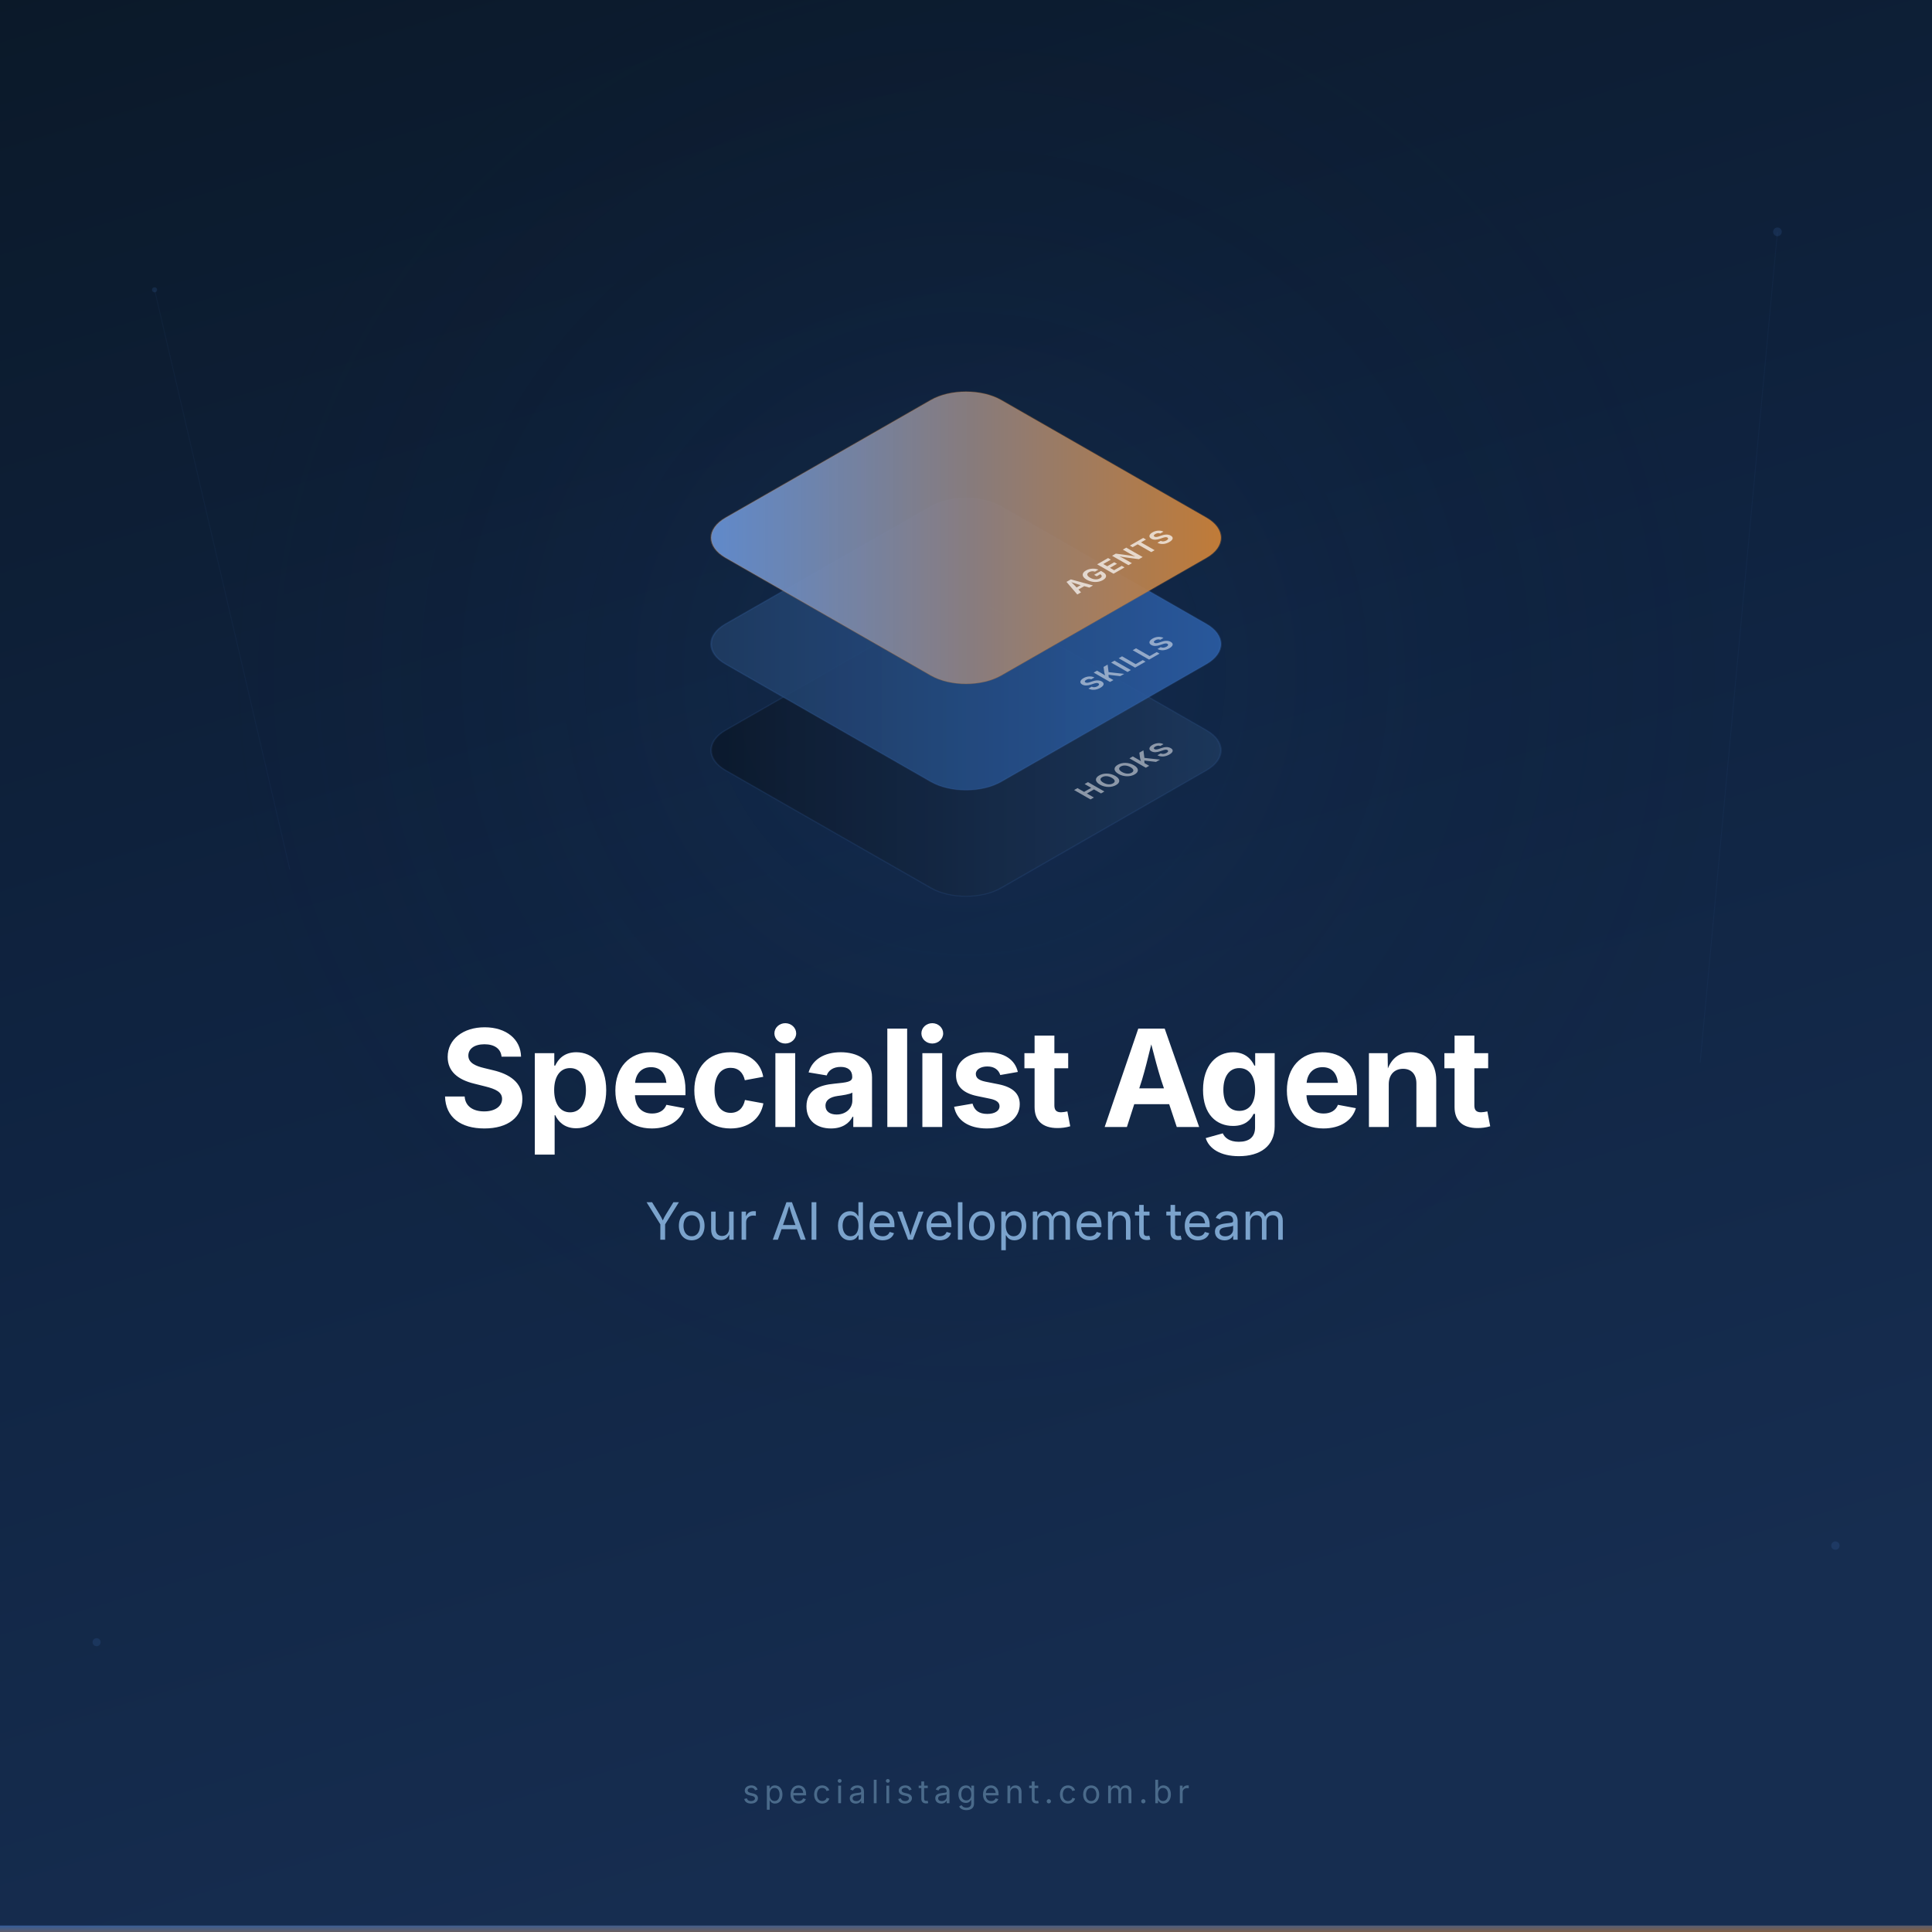
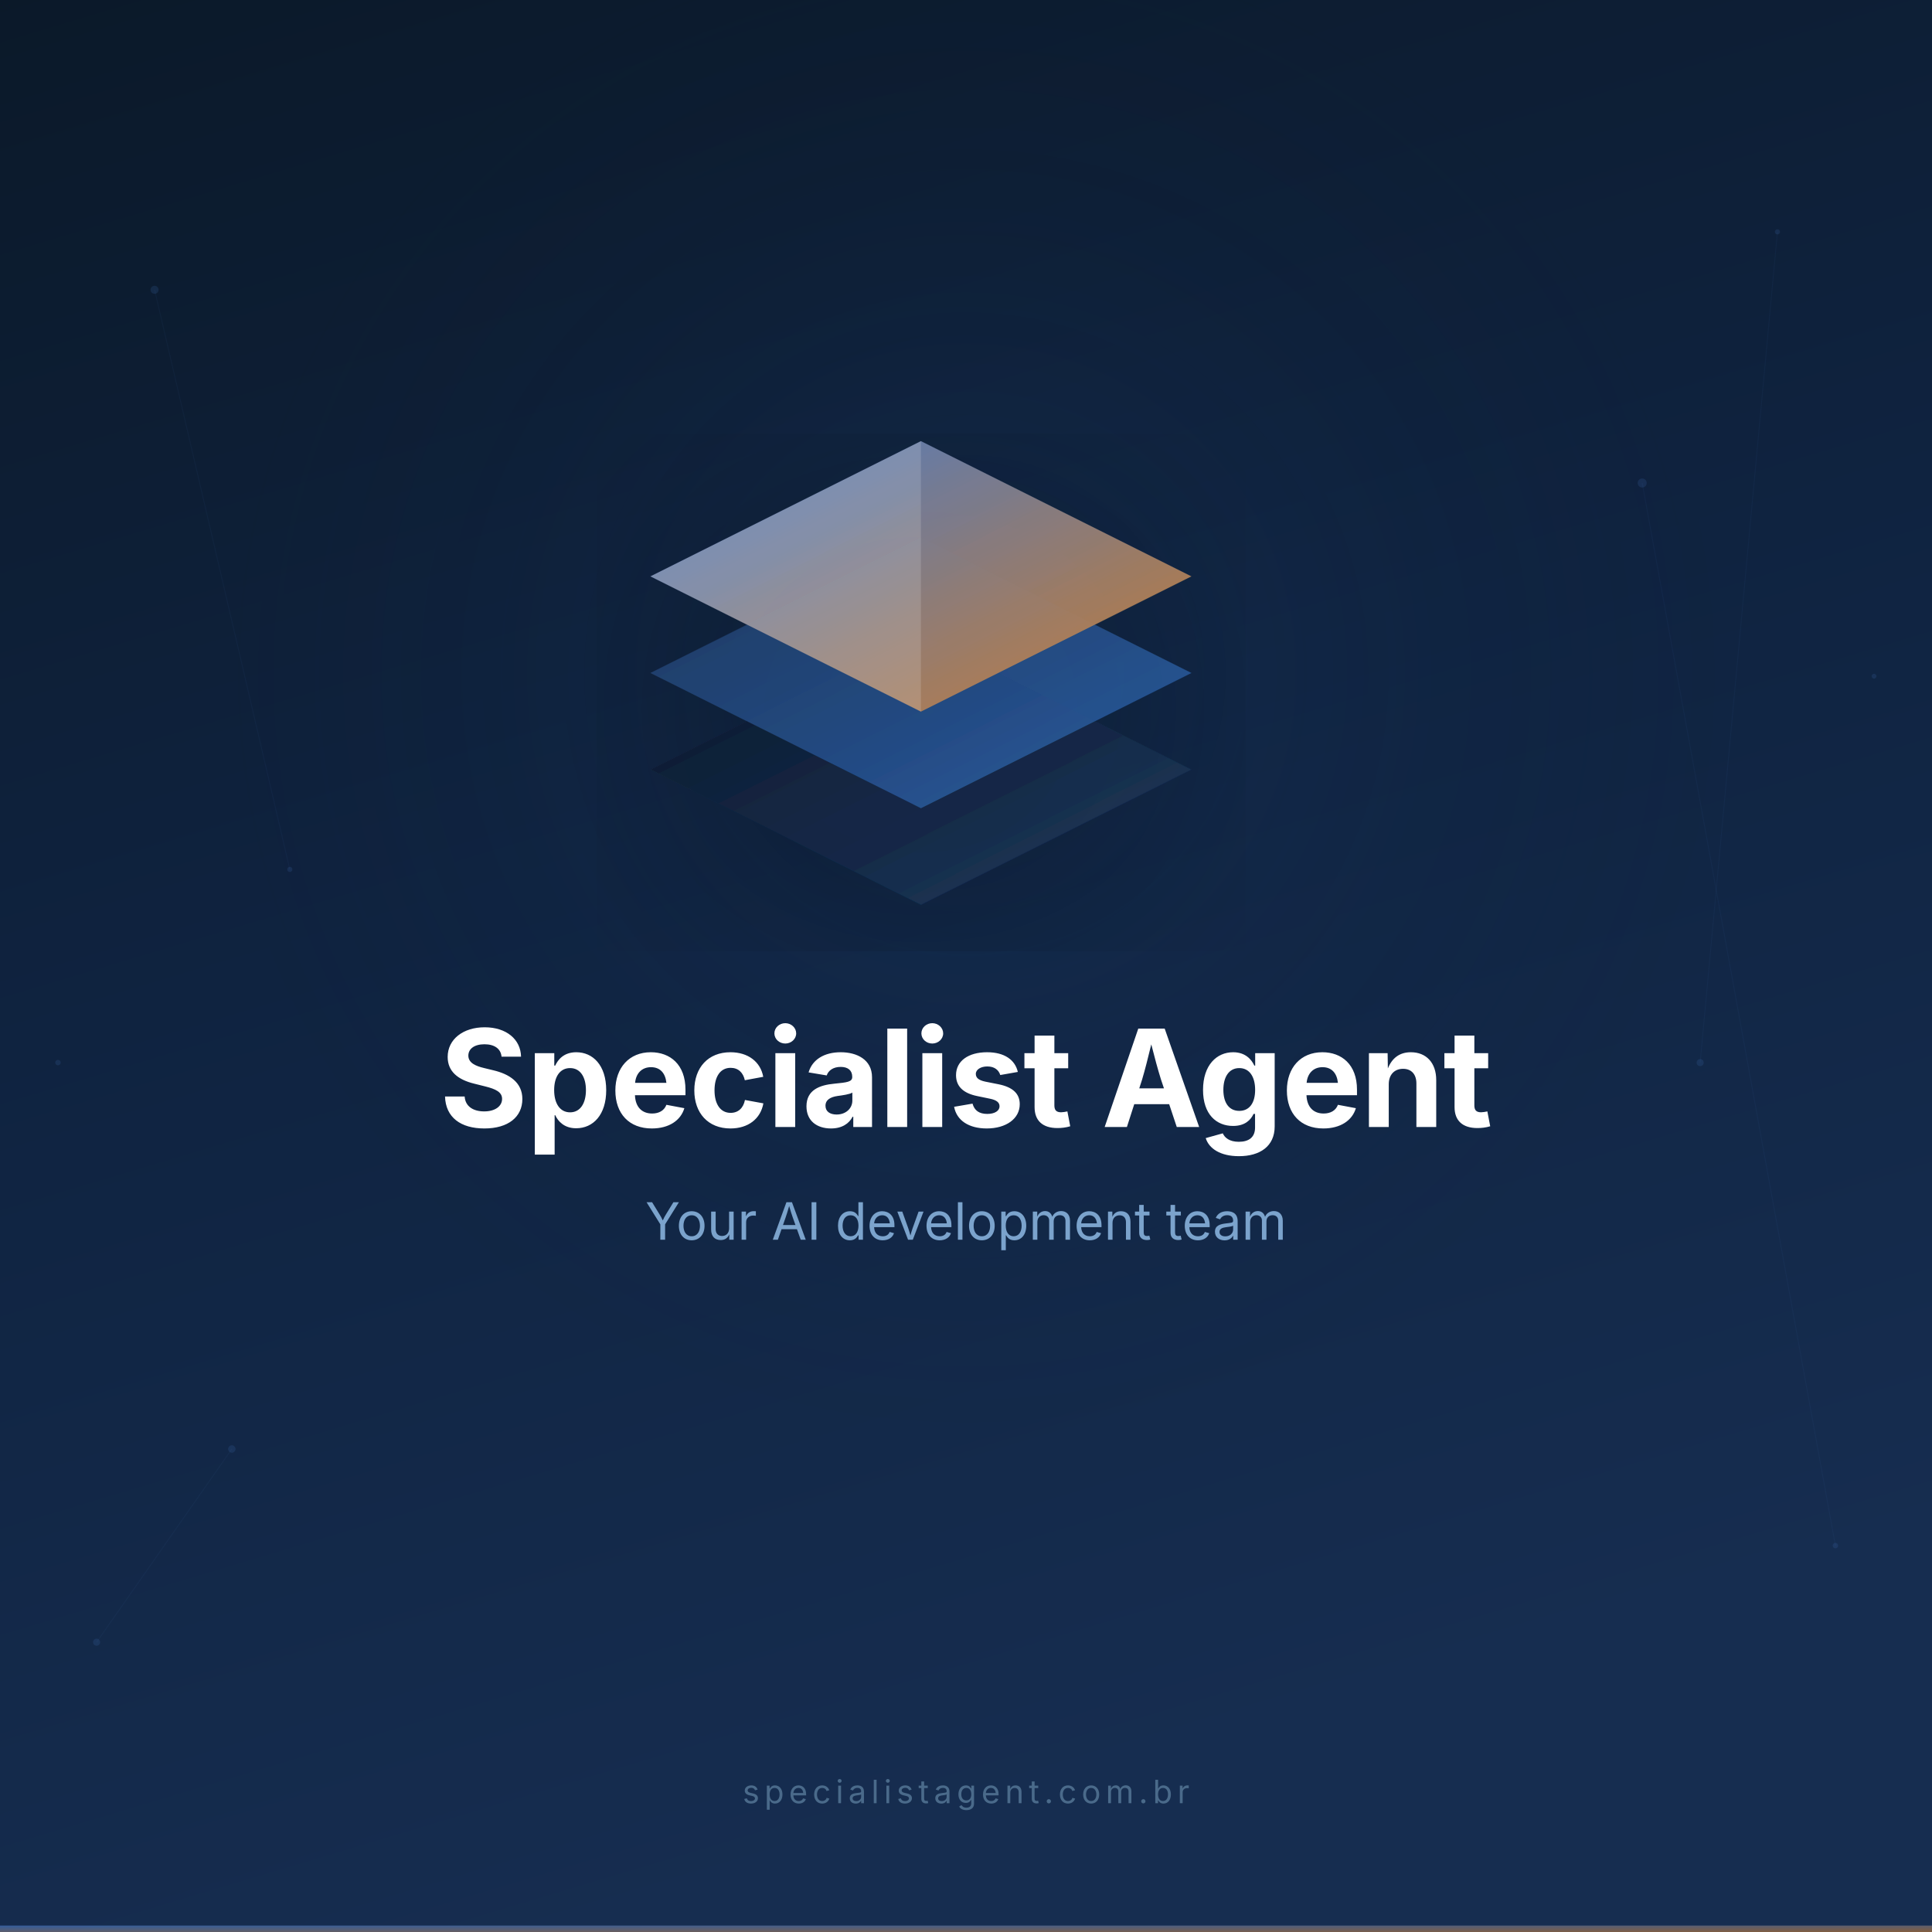
<svg xmlns="http://www.w3.org/2000/svg" width="1200" height="1200" viewBox="0 0 1200 1200">
  <defs>
    <linearGradient id="bgs" x1="0" y1="0" x2="0.3" y2="1">
      <stop offset="0%" stop-color="#0B1929" />
      <stop offset="50%" stop-color="#0F2340" />
      <stop offset="100%" stop-color="#162D50" />
    </linearGradient>
    <linearGradient id="g1s" x1="0" y1="0" x2="1" y2="1">
      <stop offset="0%" stop-color="#0A1628" />
      <stop offset="100%" stop-color="#1E3A5F" />
    </linearGradient>
    <linearGradient id="g2s" x1="0" y1="0" x2="1" y2="1">
      <stop offset="0%" stop-color="#1E3A5F" />
      <stop offset="100%" stop-color="#2B5EA7" />
    </linearGradient>
    <linearGradient id="g3s" x1="0" y1="0" x2="1" y2="1">
      <stop offset="0%" stop-color="#4A7FCF" />
      <stop offset="100%" stop-color="#CD7F32" />
    </linearGradient>
-     <linearGradient id="hls" x1="0" y1="0" x2="0.85" y2="0.85">
-       <stop offset="0%" stop-color="#fff" stop-opacity="0.12" />
-       <stop offset="60%" stop-color="#fff" stop-opacity="0" />
+     <linearGradient id="shines" x1="0" y1="0" x2="0" y2="1">
+       <stop offset="0%" stop-color="#FFFFFF" stop-opacity="0.08" />
+       <stop offset="100%" stop-color="#FFFFFF" stop-opacity="0" />
    </linearGradient>
    <radialGradient id="glows" cx="50%" cy="35%" r="40%">
      <stop offset="0%" stop-color="#2B5EA7" stop-opacity="0.15" />
      <stop offset="100%" stop-color="#0A1628" stop-opacity="0" />
    </radialGradient>
+     <filter id="shadows" x="-10%" y="-10%" width="120%" height="120%">
+       <feDropShadow dx="0" dy="2" stdDeviation="6" flood-color="#000" flood-opacity="0.3" />
+     </filter>
  </defs>
  <rect width="1200" height="1200" fill="url(#bgs)" />
  <rect width="1200" height="1200" fill="url(#glows)" />
  <g>
-     <circle cx="96" cy="180" r="1.6" fill="#4A7FCF" opacity="0.15" />
-     <circle cx="1104" cy="144" r="2.7" fill="#4A7FCF" opacity="0.15" />
-     <circle cx="60" cy="1020" r="2.5" fill="#4A7FCF" opacity="0.15" />
-     <circle cx="1140" cy="960" r="2.6" fill="#4A7FCF" opacity="0.15" />
+     <circle cx="96" cy="180" r="2.5" fill="#4A7FCF" opacity="0.15" />
+     <circle cx="1104" cy="144" r="1.6" fill="#4A7FCF" opacity="0.15" />
+     <circle cx="60" cy="1020" r="2.2" fill="#4A7FCF" opacity="0.15" />
+     <circle cx="1140" cy="960" r="1.7" fill="#4A7FCF" opacity="0.15" />
+     <circle cx="180" cy="540" r="1.6" fill="#4A7FCF" opacity="0.15" />
+     <circle cx="1056" cy="660" r="2.2" fill="#4A7FCF" opacity="0.15" />
+     <circle cx="36" cy="660" r="1.7" fill="#4A7FCF" opacity="0.15" />
+     <circle cx="1164" cy="420" r="1.5" fill="#4A7FCF" opacity="0.15" />
+     <circle cx="144" cy="900" r="2.3" fill="#4A7FCF" opacity="0.15" />
+     <circle cx="1020" cy="300" r="2.8" fill="#4A7FCF" opacity="0.15" />
    <line x1="96" y1="180" x2="180" y2="540" stroke="#4A7FCF" stroke-width="0.5" opacity="0.06" />
    <line x1="1104" y1="144" x2="1056" y2="660" stroke="#4A7FCF" stroke-width="0.5" opacity="0.06" />
+     <line x1="60" y1="1020" x2="144" y2="900" stroke="#4A7FCF" stroke-width="0.5" opacity="0.06" />
+     <line x1="1140" y1="960" x2="1020" y2="300" stroke="#4A7FCF" stroke-width="0.5" opacity="0.06" />
  </g>
-   <g transform="translate(600, 400) scale(2.2)">
-     <g transform="matrix(0.707,-0.405,0.707,0.405, 0, 30)">
-       <rect x="-55" y="-55" width="110" height="110" rx="14" fill="url(#g1s)" opacity="0.85" stroke="#4A7FCF" stroke-width="0.5" stroke-opacity="0.15" />
-       <text x="42" y="42" text-anchor="end" font-family="system-ui, -apple-system, sans-serif" font-size="9" font-weight="700" fill="#fff" opacity="0.5" letter-spacing="0.5">HOOKS</text>
-     </g>
-     <g transform="matrix(0.707,-0.405,0.707,0.405, 0, 0)">
-       <rect x="-55" y="-55" width="110" height="110" rx="14" fill="url(#g2s)" opacity="0.9" stroke="#4A7FCF" stroke-width="0.5" stroke-opacity="0.2" />
-       <text x="42" y="42" text-anchor="end" font-family="system-ui, -apple-system, sans-serif" font-size="9" font-weight="700" fill="#fff" opacity="0.5" letter-spacing="0.5">SKILLS</text>
-     </g>
-     <g transform="matrix(0.707,-0.405,0.707,0.405, 0, -30)">
-       <rect x="-55" y="-55" width="110" height="110" rx="14" fill="url(#g3s)" opacity="0.95" stroke="#CD7F32" stroke-width="0.5" stroke-opacity="0.25" />
-       <text x="42" y="42" text-anchor="end" font-family="system-ui, -apple-system, sans-serif" font-size="9" font-weight="700" fill="#fff" opacity="0.7" letter-spacing="0.5">AGENTS</text>
-       <rect x="-55" y="-55" width="110" height="110" rx="14" fill="url(#hls)" />
-     </g>
+   <g transform="translate(380, 250) scale(12)" filter="url(#shadows)">
+     <path d="M16 26 L2 19 L16 12 L30 19 Z" fill="url(#g1s)" opacity="0.9" />
+     <path d="M16 21 L2 14 L16 7 L30 14 Z" fill="url(#g2s)" opacity="0.9" />
+     <path d="M16 16 L2 9 L16 2 L30 9 Z" fill="url(#g3s)" opacity="0.95" />
+     <path d="M16 2 L2 9 L16 16 Z" fill="#fff" opacity="0.15" />
  </g>
  <text x="600" y="700" text-anchor="middle" font-family="system-ui, -apple-system, sans-serif" font-size="84" font-weight="700" fill="#FFFFFF" letter-spacing="-1">Specialist Agent</text>
  <text x="600" y="770" text-anchor="middle" font-family="system-ui, -apple-system, sans-serif" font-size="32" fill="#7BA3CC">Your AI development team</text>
  <text x="600" y="1120" text-anchor="middle" font-family="system-ui, -apple-system, sans-serif" font-size="20" fill="#4A6A8A" letter-spacing="3">specialistagent.com.br</text>
  <rect x="0" y="1196" width="1200" height="4" fill="url(#g3s)" opacity="0.6" />
</svg>
